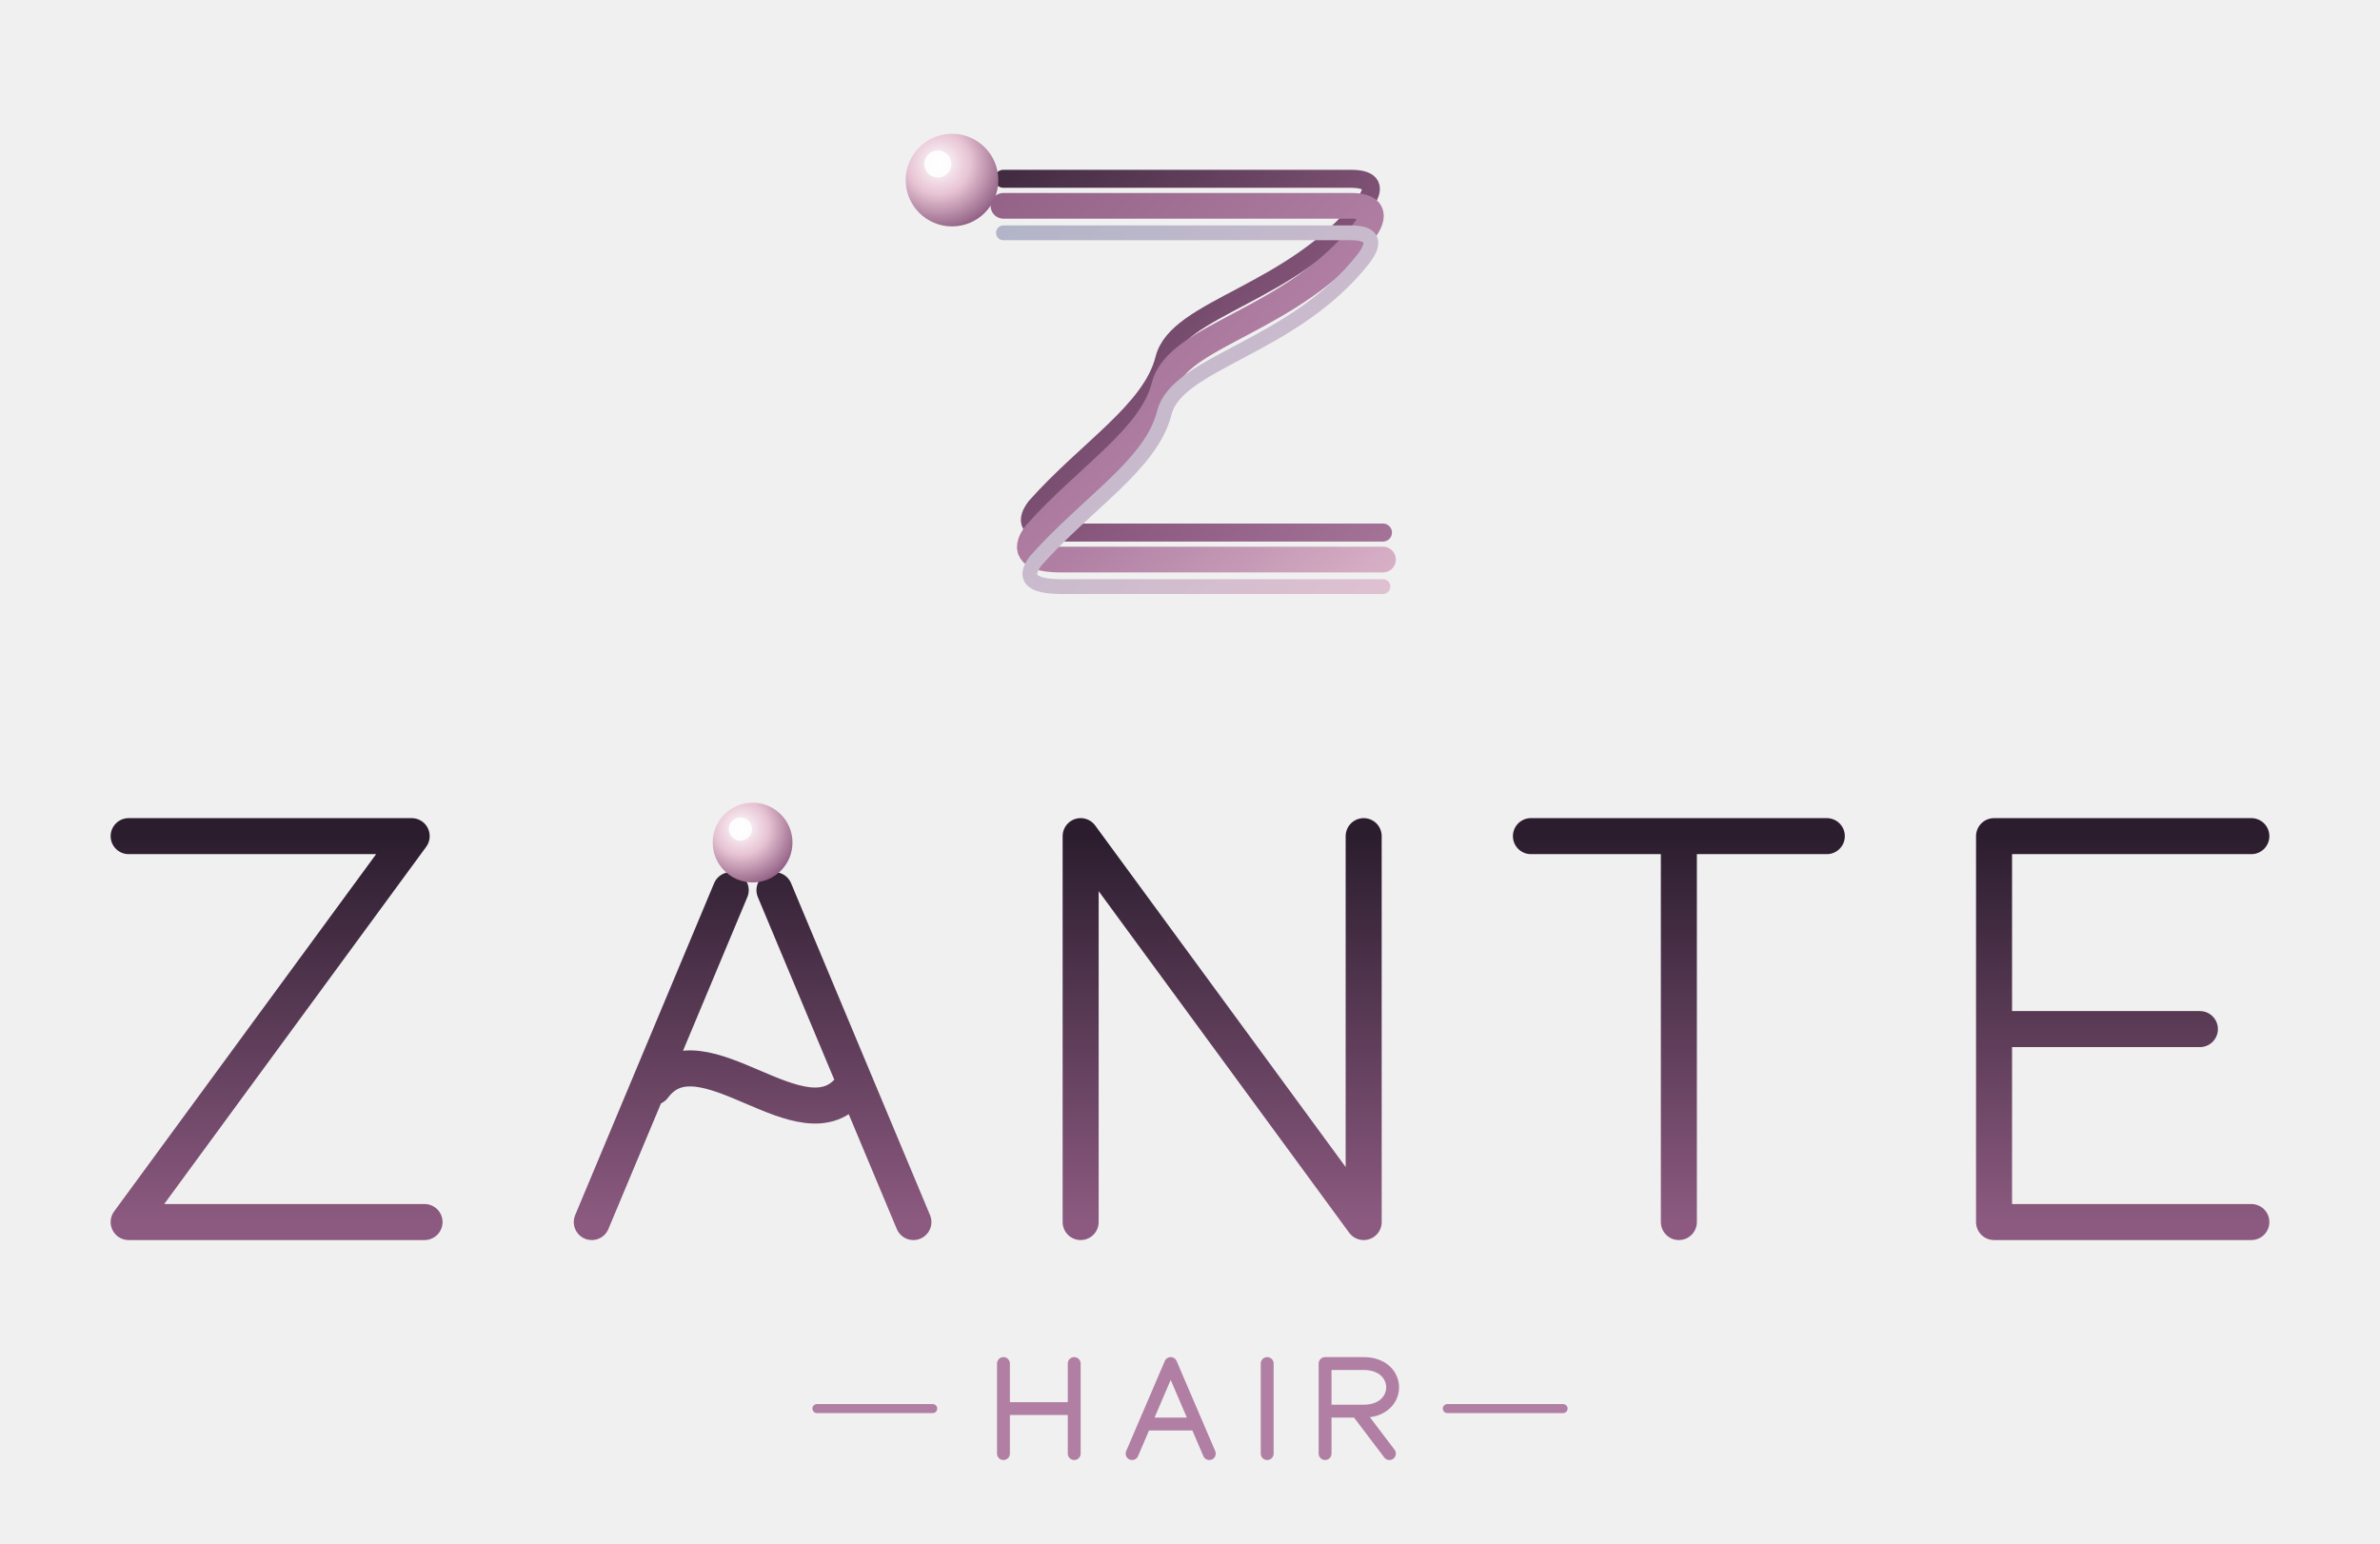
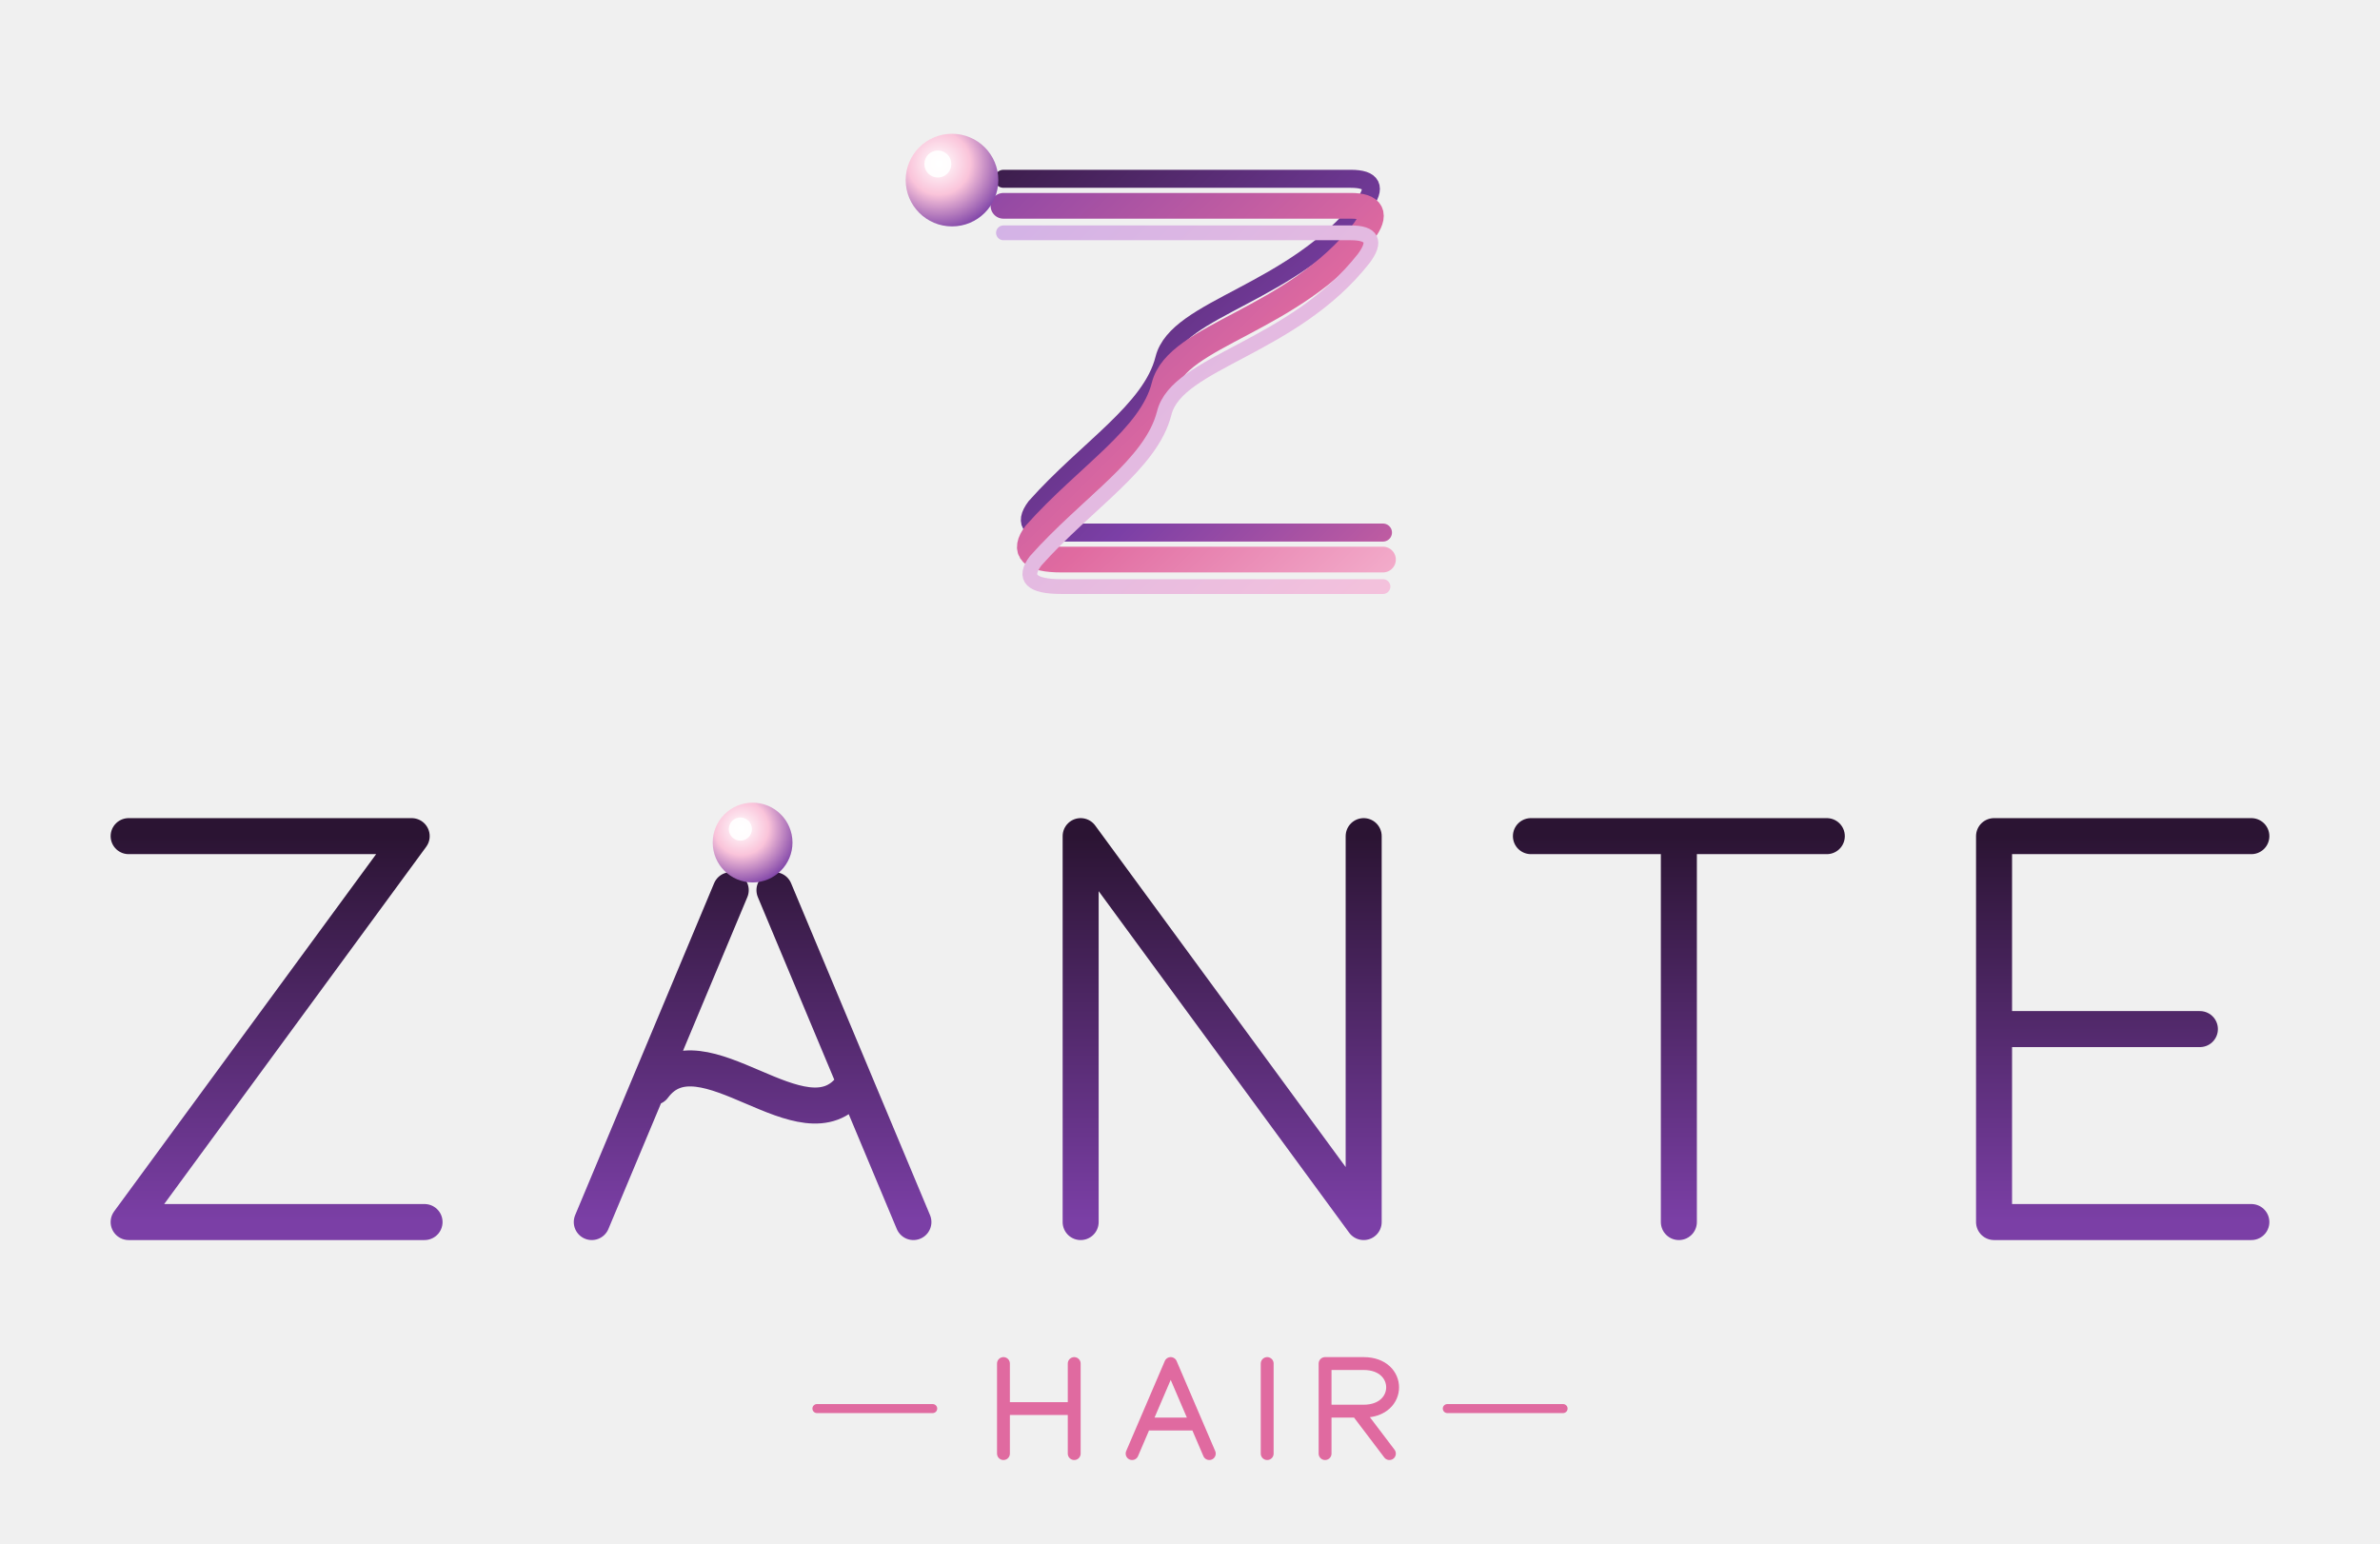
<svg xmlns="http://www.w3.org/2000/svg" viewBox="0 0 370 240">
  <defs>
    <linearGradient id="zs-g1" x1="20" y1="20" x2="100" y2="100" gradientUnits="userSpaceOnUse">
-       <stop offset="0" stop-color="#8C5A80" />
-       <stop offset=".55" stop-color="#B07FA3" />
-       <stop offset="1" stop-color="#E7C3D3" />
+       <stop offset="0" stop-color="#7B3FA6" />
+       <stop offset=".55" stop-color="#E06AA0" />
+       <stop offset="1" stop-color="#FAC4DA" />
    </linearGradient>
    <linearGradient id="zs-g2" x1="20" y1="20" x2="100" y2="100" gradientUnits="userSpaceOnUse">
-       <stop offset="0" stop-color="#2B1D2E" />
-       <stop offset=".6" stop-color="#8C5A80" />
-       <stop offset="1" stop-color="#B07FA3" />
+       <stop offset="0" stop-color="#2B1433" />
+       <stop offset=".6" stop-color="#7B3FA6" />
+       <stop offset="1" stop-color="#E06AA0" />
    </linearGradient>
    <linearGradient id="zs-g3" x1="20" y1="20" x2="100" y2="100" gradientUnits="userSpaceOnUse">
-       <stop offset="0" stop-color="#A9B2C6" />
-       <stop offset="1" stop-color="#E7C3D3" />
+       <stop offset="0" stop-color="#CDB0E8" />
+       <stop offset="1" stop-color="#FAC4DA" />
    </linearGradient>
    <radialGradient id="zs-pearl" cx=".36" cy=".32" r=".75">
      <stop offset="0" stop-color="#FFFFFF" />
-       <stop offset=".45" stop-color="#E7C3D3" />
-       <stop offset="1" stop-color="#8C5A80" />
+       <stop offset=".45" stop-color="#FAC4DA" />
+       <stop offset="1" stop-color="#7B3FA6" />
    </radialGradient>
    <linearGradient id="zs-w" x1="0" y1="20" x2="0" y2="80" gradientUnits="userSpaceOnUse">
-       <stop offset="0" stop-color="#2B1D2E" />
-       <stop offset="1" stop-color="#8C5A80" />
+       <stop offset="0" stop-color="#2B1433" />
+       <stop offset="1" stop-color="#7B3FA6" />
    </linearGradient>
  </defs>
  <g transform="translate(125 0)">
    <g fill="none" stroke-linecap="round" stroke-linejoin="round">
      <path d="M31 32 H85 Q90 32 87 36 C76 50 58 52 56 60 C54 68 44 74 36 83 Q33 87 40 87 H90" stroke="url(#zs-g2)" stroke-width="2.8" transform="translate(0 -4.2)" />
      <path d="M31 32 H85 Q90 32 87 36 C76 50 58 52 56 60 C54 68 44 74 36 83 Q33 87 40 87 H90" stroke="url(#zs-g1)" stroke-width="4" />
      <path d="M31 32 H85 Q90 32 87 36 C76 50 58 52 56 60 C54 68 44 74 36 83 Q33 87 40 87 H90" stroke="url(#zs-g3)" stroke-width="2.3" transform="translate(0 4.2)" />
    </g>
    <circle cx="23" cy="28" r="7.2" fill="url(#zs-pearl)" />
    <circle cx="20.8" cy="25.5" r="2.1" fill="#fff" opacity=".9" />
  </g>
  <g transform="translate(0 110)">
    <path d="M20 20 H64 L20 80 H66 M92 80 L113.6 28.4 M142 80 L120.4 28.4 M101.6 59 C109 49 125 69 132.4 59 M168 80 V20 L212 80 V20 M238 20 H284 M261 20 V80 M350 20 H310 V80 H350 M310 50 H342" fill="none" stroke="url(#zs-w)" stroke-width="5.6" stroke-linecap="round" stroke-linejoin="round" />
    <circle cx="117" cy="21" r="6.2" fill="url(#zs-pearl)" />
    <circle cx="115.1" cy="18.9" r="1.8" fill="#fff" opacity=".9" />
  </g>
-   <path d="M156 212 V226 M167 212 V226 M156 219 H167 M176 226 L182 212 L188 226 M178.4 221.4 H185.6 M197 212 V226 M206 226 V212 H212 C218 212 218 219.4 212 219.4 H206 M211 219.4 L216 226" transform="translate(0 0)" fill="none" stroke="#B07FA3" stroke-width="2" stroke-linecap="round" stroke-linejoin="round" />
-   <path d="M127 219 H145 M225 219 H243" stroke="#B07FA3" stroke-width="1.4" stroke-linecap="round" />
+   <path d="M156 212 V226 M167 212 V226 M156 219 H167 M176 226 L182 212 L188 226 M178.4 221.4 H185.6 M197 212 V226 M206 226 V212 H212 C218 212 218 219.4 212 219.4 H206 M211 219.4 L216 226" transform="translate(0 0)" fill="none" stroke="#E06AA0" stroke-width="2" stroke-linecap="round" stroke-linejoin="round" />
+   <path d="M127 219 H145 M225 219 H243" stroke="#E06AA0" stroke-width="1.4" stroke-linecap="round" />
</svg>
